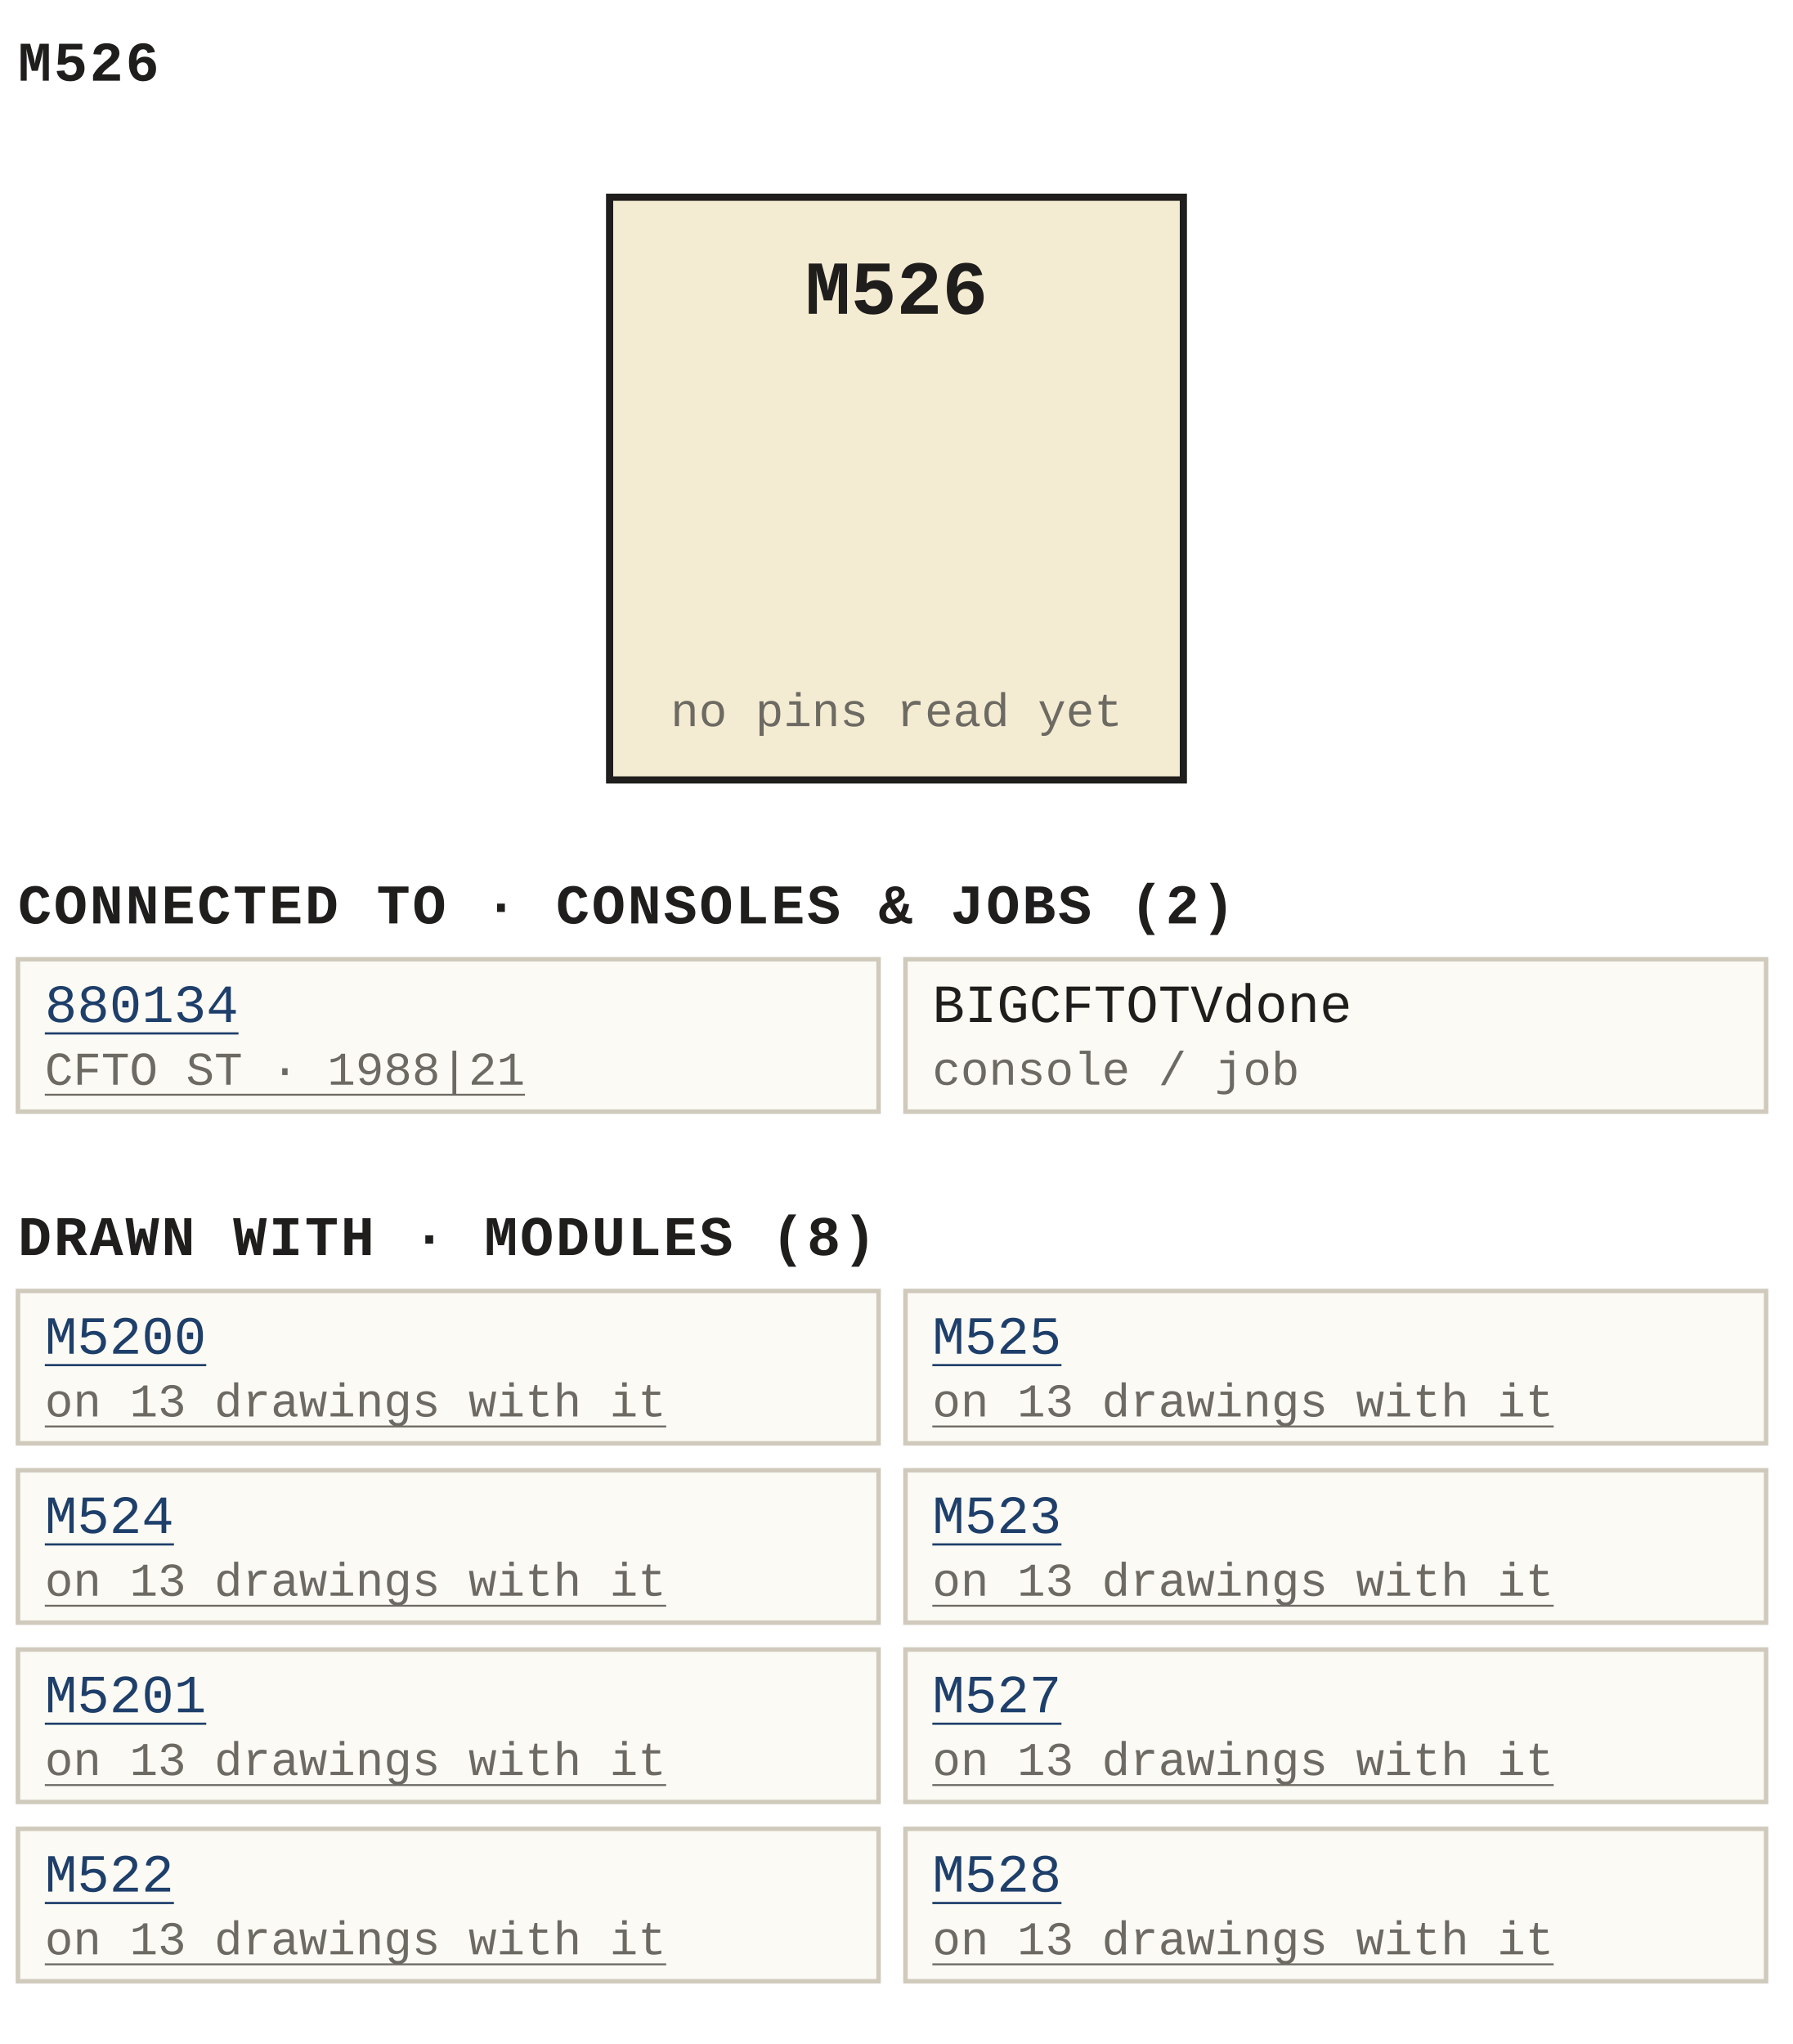
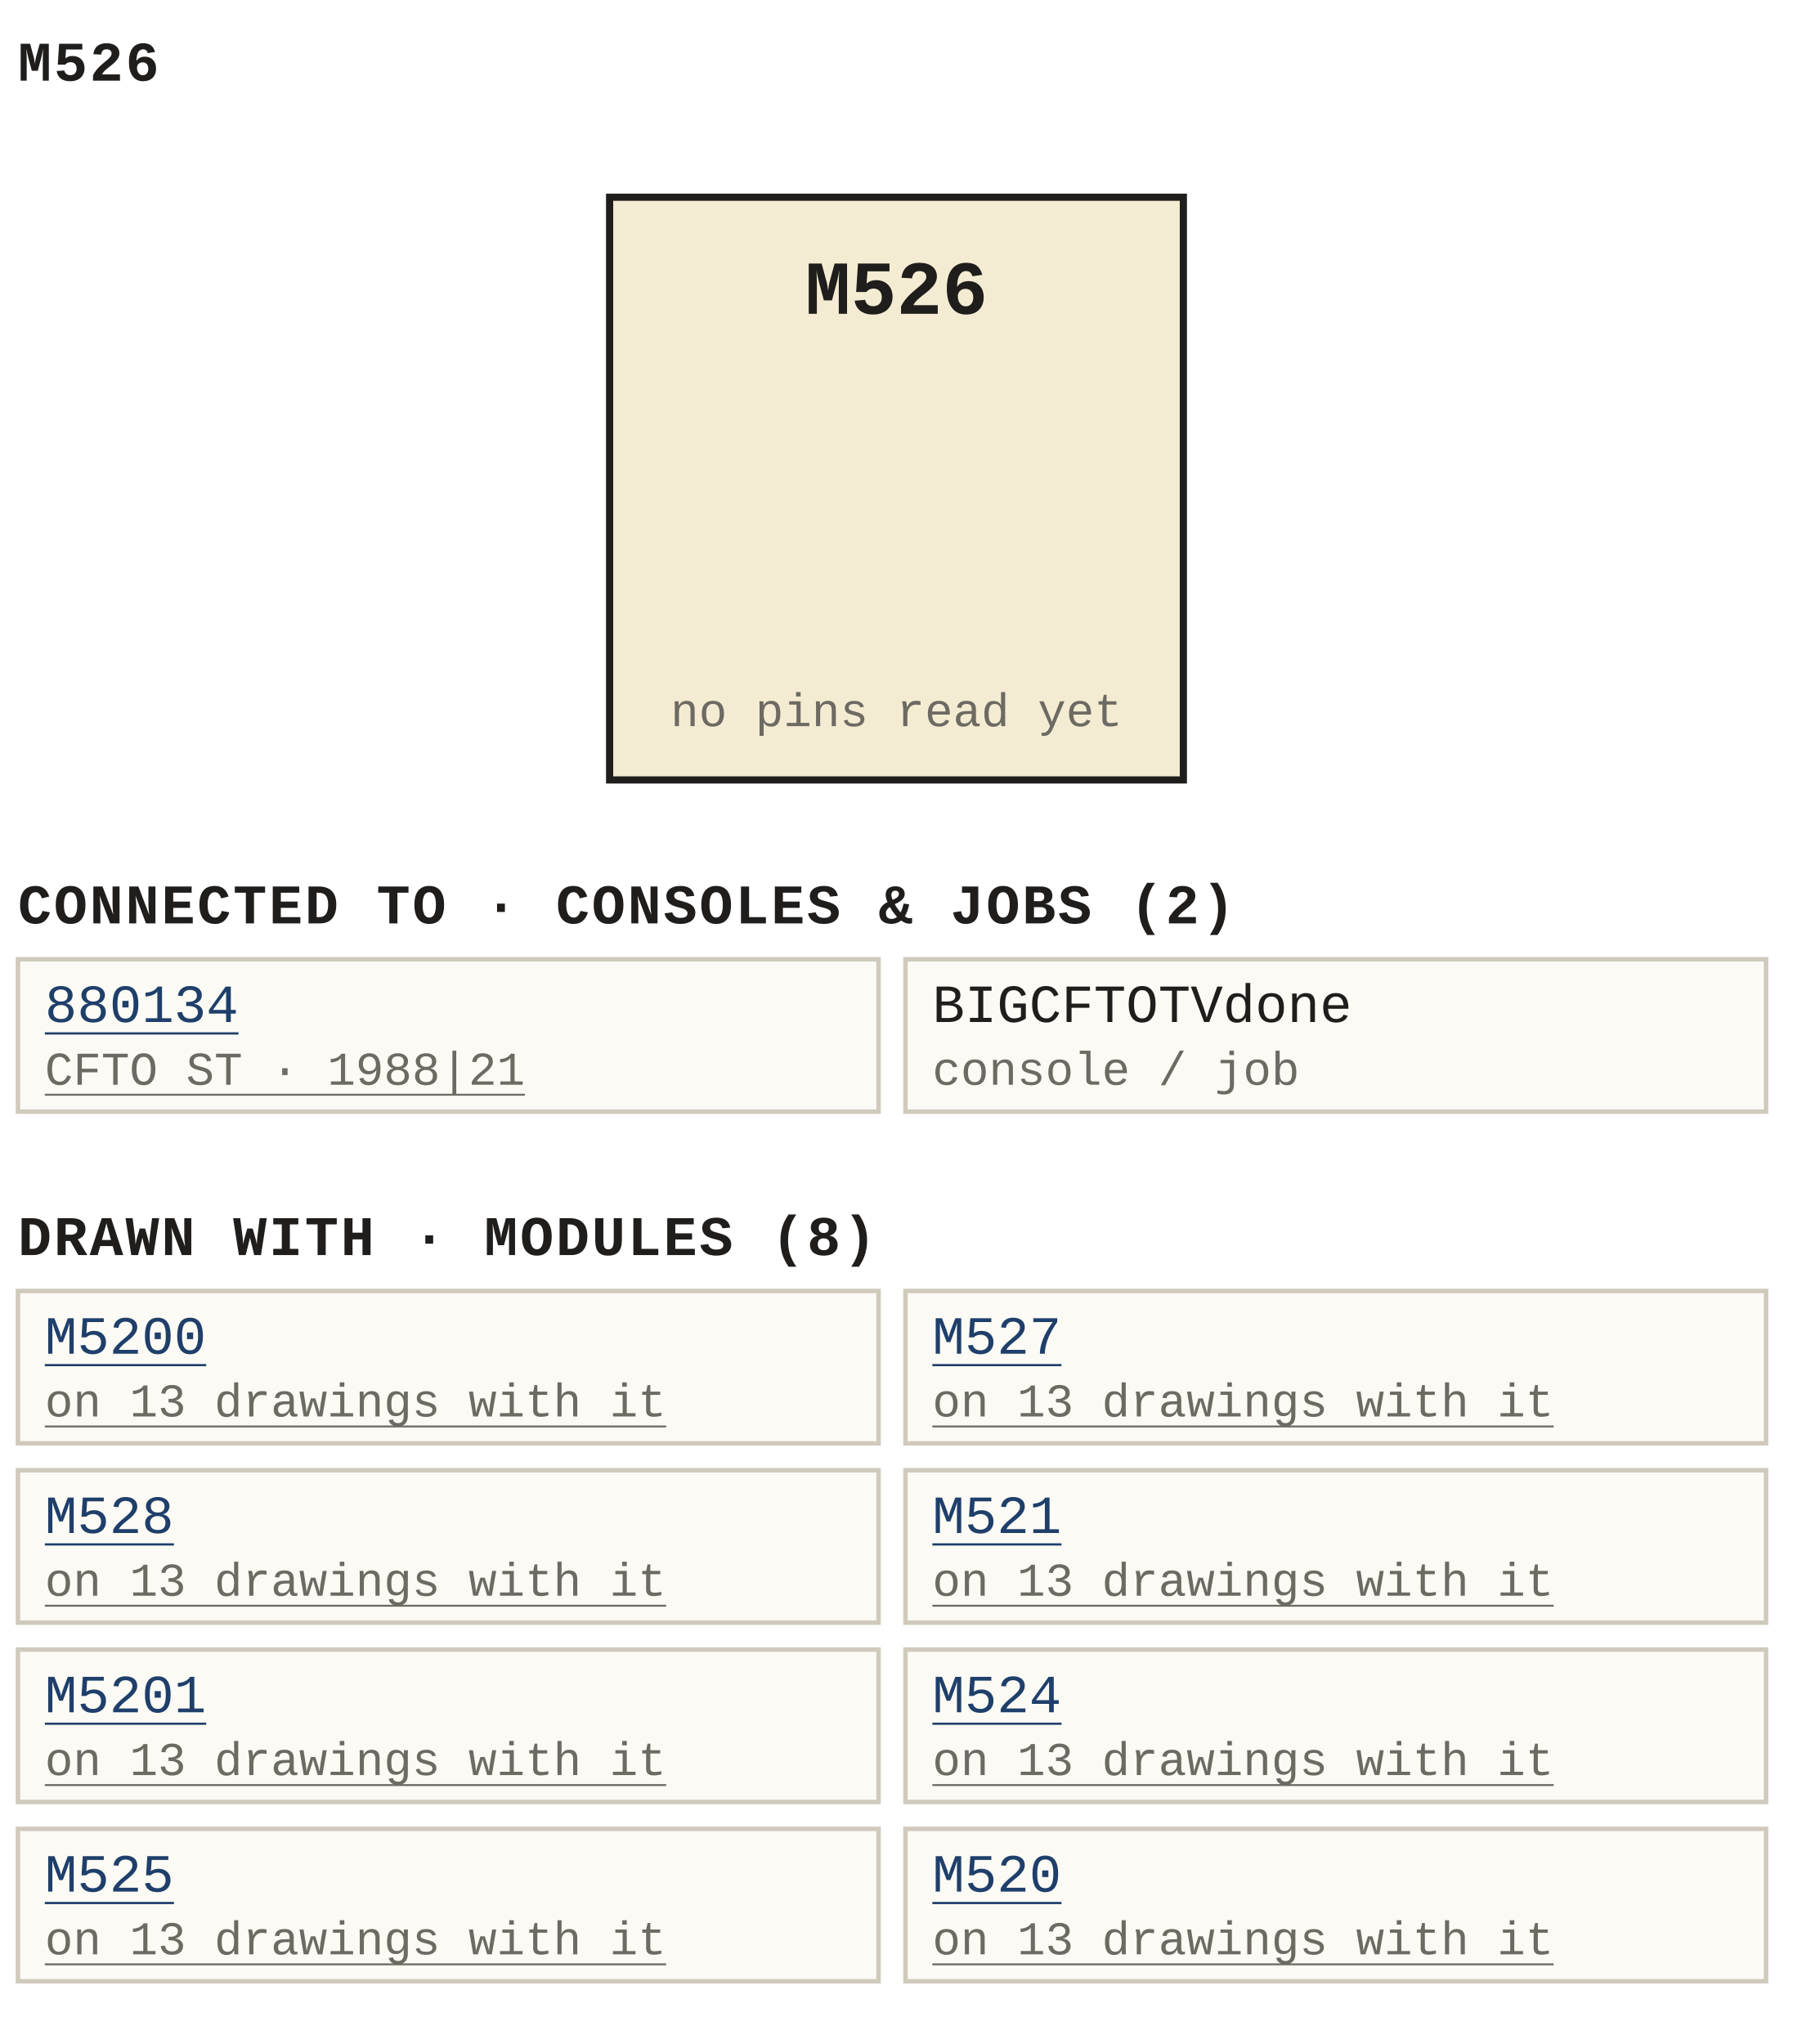
<svg xmlns="http://www.w3.org/2000/svg" class="wp" viewBox="0 0 400 456" width="400" height="456" role="img" aria-label="M526 connections" style="width:100%;max-width:500px;height:auto;background:#fbfaf4">
  <style>.wp text{font-family:"Courier Prime","Courier New",Courier,monospace;fill:#1f1e1c;font-size:12px} .wp .f{fill:#6d6a63;font-size:10.5px} .wp .h{font-size:12.5px;font-weight:700;letter-spacing:.04em} .wp .b{font-size:17px;font-weight:700} .wp a text{fill:#1f3f6b;text-decoration:underline} .wp a:hover rect{fill:#efe9d2}</style>
  <text x="4" y="18" class="h">M526</text>
  <rect x="136" y="44" width="128" height="130" fill="#f4ecd2" stroke="#1f1e1c" stroke-width="1.6" />
  <text x="200.0" y="70" class="b" text-anchor="middle">M526</text>
  <text x="200.0" y="162" class="f" text-anchor="middle">no pins read yet</text>
  <text x="4" y="206" class="h">CONNECTED TO · CONSOLES &amp; JOBS (2)</text>
  <a href="../../PAGES/Job-880134.html">
    <rect x="4" y="214" width="192" height="34" fill="#fbfaf4" stroke="#cfcabc" />
    <text x="10" y="228">880134</text>
    <text x="10" y="242" class="f">CFTO ST · 1988|21</text>
  </a>
  <rect x="202" y="214" width="192" height="34" fill="#fbfaf4" stroke="#cfcabc" />
  <text x="208" y="228">BIGCFTOTVdone</text>
  <text x="208" y="242" class="f">console / job</text>
  <text x="4" y="280" class="h">DRAWN WITH · MODULES (8)</text>
  <a href="../../PAGES/M5200.html">
    <rect x="4" y="288" width="192" height="34" fill="#fbfaf4" stroke="#cfcabc" />
    <text x="10" y="302">M5200</text>
    <text x="10" y="316" class="f">on 13 drawings with it</text>
  </a>
-   <a href="../../PAGES/M525.html">
+   <a href="../../PAGES/M527.html">
    <rect x="202" y="288" width="192" height="34" fill="#fbfaf4" stroke="#cfcabc" />
-     <text x="208" y="302">M525</text>
+     <text x="208" y="302">M527</text>
    <text x="208" y="316" class="f">on 13 drawings with it</text>
  </a>
-   <a href="../../PAGES/M524.html">
+   <a href="../../PAGES/M528.html">
    <rect x="4" y="328" width="192" height="34" fill="#fbfaf4" stroke="#cfcabc" />
-     <text x="10" y="342">M524</text>
+     <text x="10" y="342">M528</text>
    <text x="10" y="356" class="f">on 13 drawings with it</text>
  </a>
-   <a href="../../PAGES/M523.html">
+   <a href="../../PAGES/M521.html">
    <rect x="202" y="328" width="192" height="34" fill="#fbfaf4" stroke="#cfcabc" />
-     <text x="208" y="342">M523</text>
+     <text x="208" y="342">M521</text>
    <text x="208" y="356" class="f">on 13 drawings with it</text>
  </a>
  <a href="../../PAGES/M5201.html">
    <rect x="4" y="368" width="192" height="34" fill="#fbfaf4" stroke="#cfcabc" />
    <text x="10" y="382">M5201</text>
    <text x="10" y="396" class="f">on 13 drawings with it</text>
  </a>
-   <a href="../../PAGES/M527.html">
+   <a href="../../PAGES/M524.html">
    <rect x="202" y="368" width="192" height="34" fill="#fbfaf4" stroke="#cfcabc" />
-     <text x="208" y="382">M527</text>
+     <text x="208" y="382">M524</text>
    <text x="208" y="396" class="f">on 13 drawings with it</text>
  </a>
-   <a href="../../PAGES/M522.html">
+   <a href="../../PAGES/M525.html">
    <rect x="4" y="408" width="192" height="34" fill="#fbfaf4" stroke="#cfcabc" />
-     <text x="10" y="422">M522</text>
+     <text x="10" y="422">M525</text>
    <text x="10" y="436" class="f">on 13 drawings with it</text>
  </a>
-   <a href="../../PAGES/M528.html">
+   <a href="../../PAGES/M520.html">
    <rect x="202" y="408" width="192" height="34" fill="#fbfaf4" stroke="#cfcabc" />
-     <text x="208" y="422">M528</text>
+     <text x="208" y="422">M520</text>
    <text x="208" y="436" class="f">on 13 drawings with it</text>
  </a>
</svg>
